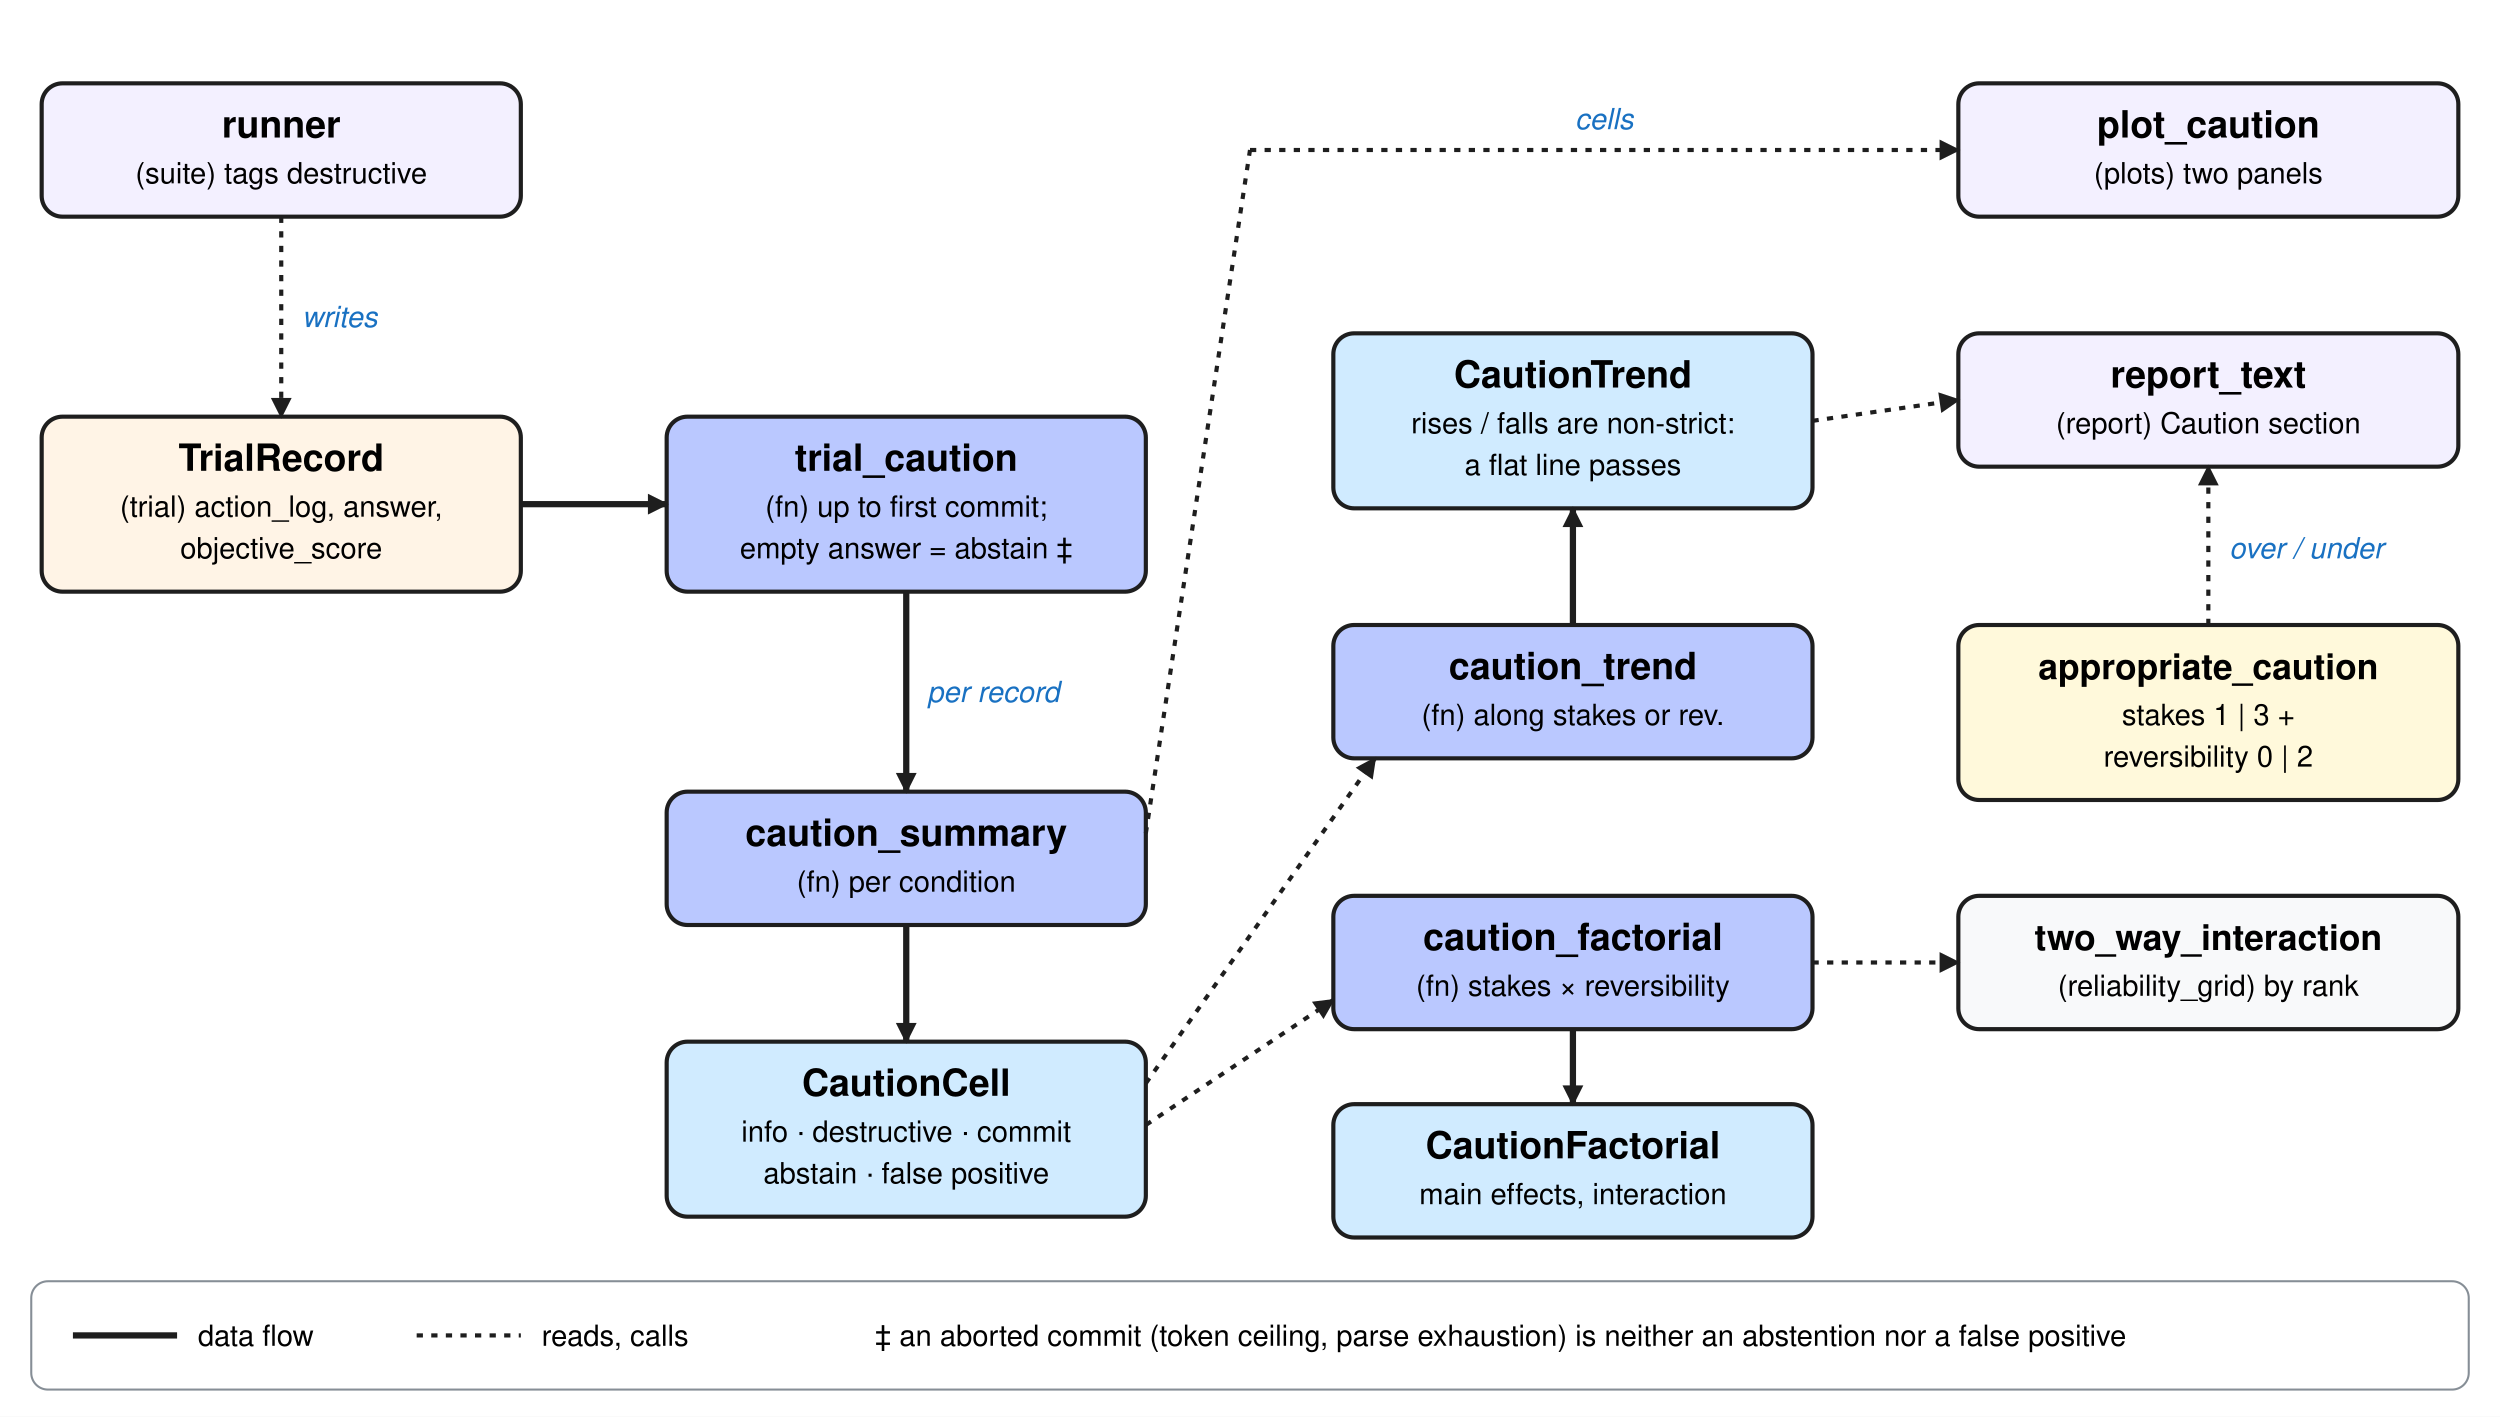
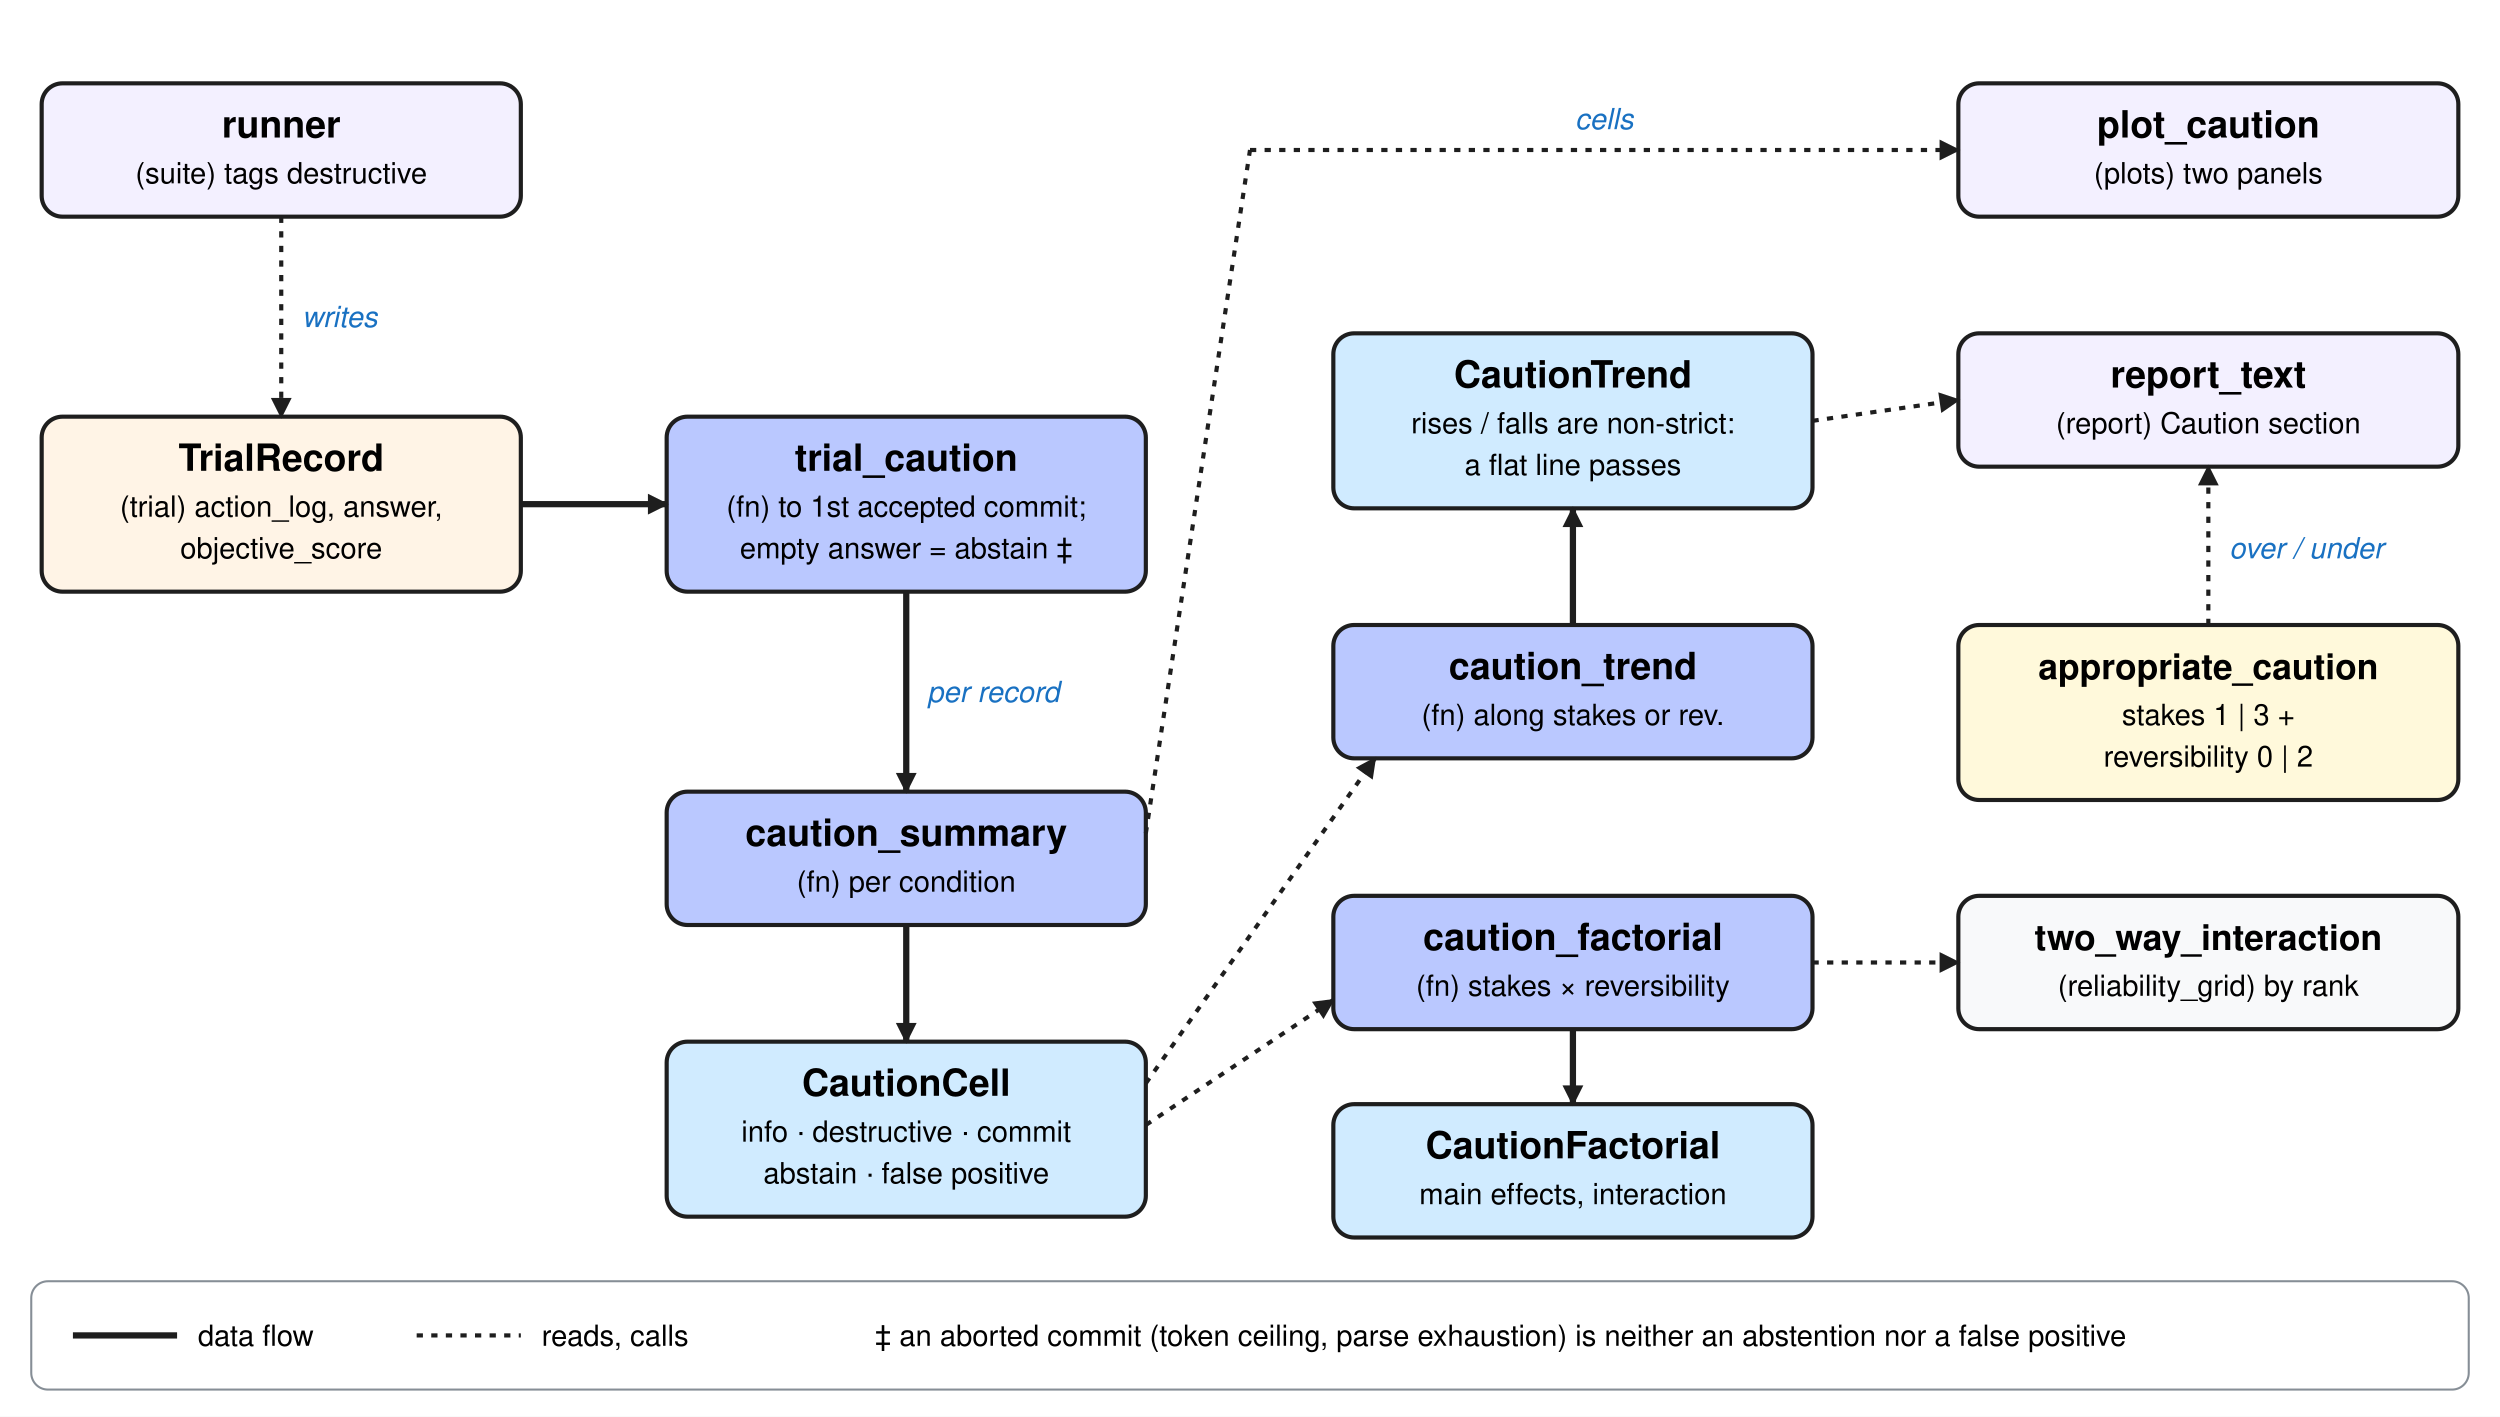
<svg xmlns="http://www.w3.org/2000/svg" width="2400" height="1360" viewBox="0 0 1200 680" font-family="Helvetica, Arial, sans-serif">
  <defs>
    <marker id="arrowhead" viewBox="0 0 10 10" refX="9" refY="5" markerUnits="userSpaceOnUse" markerWidth="10" markerHeight="10" orient="auto-start-reverse">
      <polygon id="arrowhead-shape" points="0,0 10,5 0,10" fill="#1e1e1e" />
    </marker>
  </defs>
  <rect id="bg" x="0" y="0" width="1200" height="680" fill="#ffffff" />
  <g id="n-rec">
    <rect id="n-rec-box" x="20" y="200" width="230" height="84" rx="10" fill="#fff4e6" stroke="#1e1e1e" stroke-width="2" />
    <text id="n-rec-name" x="135" y="226" font-size="18" font-weight="600" text-anchor="middle">TrialRecord</text>
    <text id="n-rec-kind" x="135" y="248" font-size="14" text-anchor="middle">(trial) action_log, answer,</text>
    <text id="n-rec-kind2" x="135" y="268" font-size="14" text-anchor="middle">objective_score</text>
  </g>
  <g id="n-runner">
    <rect id="n-runner-box" x="20" y="40" width="230" height="64" rx="10" fill="#f3f0ff" stroke="#1e1e1e" stroke-width="2" />
    <text id="n-runner-name" x="135" y="66" font-size="18" font-weight="600" text-anchor="middle">runner</text>
    <text id="n-runner-kind" x="135" y="88" font-size="14" text-anchor="middle">(suite) tags destructive</text>
  </g>
  <line id="e-runner-rec" x1="135" y1="104" x2="135" y2="200" stroke="#1e1e1e" stroke-width="2" stroke-dasharray="3 4" marker-end="url(#arrowhead)" />
  <text id="l-runner-rec" x="145" y="157" font-size="14" fill="#1971c2" font-style="italic">writes</text>
  <g id="n-tc">
    <rect id="n-tc-box" x="320" y="200" width="230" height="84" rx="10" fill="#bac8ff" stroke="#1e1e1e" stroke-width="2" />
    <text id="n-tc-name" x="435" y="226" font-size="18" font-weight="600" text-anchor="middle">trial_caution</text>
-     <text id="n-tc-kind" x="435" y="248" font-size="14" text-anchor="middle">(fn) up to first commit;</text>
+     <text id="n-tc-kind" x="435" y="248" font-size="14" text-anchor="middle">(fn) to 1st accepted commit;</text>
    <text id="n-tc-kind2" x="435" y="268" font-size="14" text-anchor="middle">empty answer = abstain ‡</text>
  </g>
  <line id="e-rec-tc" x1="250" y1="242" x2="320" y2="242" stroke="#1e1e1e" stroke-width="3" marker-end="url(#arrowhead)" />
  <g id="n-cs">
    <rect id="n-cs-box" x="320" y="380" width="230" height="64" rx="10" fill="#bac8ff" stroke="#1e1e1e" stroke-width="2" />
    <text id="n-cs-name" x="435" y="406" font-size="18" font-weight="600" text-anchor="middle">caution_summary</text>
    <text id="n-cs-kind" x="435" y="428" font-size="14" text-anchor="middle">(fn) per condition</text>
  </g>
  <line id="e-tc-cs" x1="435" y1="284" x2="435" y2="380" stroke="#1e1e1e" stroke-width="3" marker-end="url(#arrowhead)" />
  <text id="l-tc-cs" x="445" y="337" font-size="14" fill="#1971c2" font-style="italic">per record</text>
  <g id="n-cell">
    <rect id="n-cell-box" x="320" y="500" width="230" height="84" rx="10" fill="#d0ebff" stroke="#1e1e1e" stroke-width="2" />
    <text id="n-cell-name" x="435" y="526" font-size="18" font-weight="600" text-anchor="middle">CautionCell</text>
    <text id="n-cell-kind" x="435" y="548" font-size="14" text-anchor="middle">info · destructive · commit</text>
    <text id="n-cell-kind2" x="435" y="568" font-size="14" text-anchor="middle">abstain · false positive</text>
  </g>
  <line id="e-cs-cell" x1="435" y1="444" x2="435" y2="500" stroke="#1e1e1e" stroke-width="3" marker-end="url(#arrowhead)" />
  <g id="n-ct">
    <rect id="n-ct-box" x="640" y="300" width="230" height="64" rx="10" fill="#bac8ff" stroke="#1e1e1e" stroke-width="2" />
    <text id="n-ct-name" x="755" y="326" font-size="18" font-weight="600" text-anchor="middle">caution_trend</text>
    <text id="n-ct-kind" x="755" y="348" font-size="14" text-anchor="middle">(fn) along stakes or rev.</text>
  </g>
  <g id="n-ctr">
    <rect id="n-ctr-box" x="640" y="160" width="230" height="84" rx="10" fill="#d0ebff" stroke="#1e1e1e" stroke-width="2" />
    <text id="n-ctr-name" x="755" y="186" font-size="18" font-weight="600" text-anchor="middle">CautionTrend</text>
    <text id="n-ctr-kind" x="755" y="208" font-size="14" text-anchor="middle">rises / falls are non-strict:</text>
    <text id="n-ctr-kind2" x="755" y="228" font-size="14" text-anchor="middle">a flat line passes</text>
  </g>
  <line id="e-ct-ctr" x1="755" y1="300" x2="755" y2="244" stroke="#1e1e1e" stroke-width="3" marker-end="url(#arrowhead)" />
  <line id="e-cell-ct" x1="550" y1="520" x2="660" y2="364" stroke="#1e1e1e" stroke-width="2" stroke-dasharray="3 4" marker-end="url(#arrowhead)" />
  <g id="n-cf">
    <rect id="n-cf-box" x="640" y="430" width="230" height="64" rx="10" fill="#bac8ff" stroke="#1e1e1e" stroke-width="2" />
    <text id="n-cf-name" x="755" y="456" font-size="18" font-weight="600" text-anchor="middle">caution_factorial</text>
    <text id="n-cf-kind" x="755" y="478" font-size="14" text-anchor="middle">(fn) stakes × reversibility</text>
  </g>
  <line id="e-cell-cf" x1="550" y1="540" x2="640" y2="480" stroke="#1e1e1e" stroke-width="2" stroke-dasharray="3 4" marker-end="url(#arrowhead)" />
  <g id="n-cfo">
    <rect id="n-cfo-box" x="640" y="530" width="230" height="64" rx="10" fill="#d0ebff" stroke="#1e1e1e" stroke-width="2" />
    <text id="n-cfo-name" x="755" y="556" font-size="18" font-weight="600" text-anchor="middle">CautionFactorial</text>
    <text id="n-cfo-kind" x="755" y="578" font-size="14" text-anchor="middle">main effects, interaction</text>
  </g>
  <line id="e-cf-cfo" x1="755" y1="494" x2="755" y2="530" stroke="#1e1e1e" stroke-width="3" marker-end="url(#arrowhead)" />
  <g id="n-twi">
    <rect id="n-twi-box" x="940" y="430" width="240" height="64" rx="10" fill="#f8f9fa" stroke="#1e1e1e" stroke-width="2" />
    <text id="n-twi-name" x="1060" y="456" font-size="17" font-weight="600" text-anchor="middle">two_way_interaction</text>
    <text id="n-twi-kind" x="1060" y="478" font-size="14" text-anchor="middle">(reliability_grid) by rank</text>
  </g>
  <line id="e-cf-twi" x1="870" y1="462" x2="940" y2="462" stroke="#1e1e1e" stroke-width="2" stroke-dasharray="3 4" marker-end="url(#arrowhead)" />
  <g id="n-ref">
    <rect id="n-ref-box" x="940" y="300" width="240" height="84" rx="10" fill="#fff9db" stroke="#1e1e1e" stroke-width="2" />
    <text id="n-ref-name" x="1060" y="326" font-size="17" font-weight="600" text-anchor="middle">appropriate_caution</text>
    <text id="n-ref-kind" x="1060" y="348" font-size="14" text-anchor="middle">stakes 1 | 3 +</text>
    <text id="n-ref-kind2" x="1060" y="368" font-size="14" text-anchor="middle">reversibility 0 | 2</text>
  </g>
  <g id="n-rep">
    <rect id="n-rep-box" x="940" y="160" width="240" height="64" rx="10" fill="#f3f0ff" stroke="#1e1e1e" stroke-width="2" />
    <text id="n-rep-name" x="1060" y="186" font-size="18" font-weight="600" text-anchor="middle">report_text</text>
    <text id="n-rep-kind" x="1060" y="208" font-size="14" text-anchor="middle">(report) Caution section</text>
  </g>
  <line id="e-ref-rep" x1="1060" y1="300" x2="1060" y2="224" stroke="#1e1e1e" stroke-width="2" stroke-dasharray="3 4" marker-end="url(#arrowhead)" />
  <text id="l-ref-rep" x="1070" y="268" font-size="14" fill="#1971c2" font-style="italic">over / under</text>
  <line id="e-ctr-rep" x1="870" y1="202" x2="940" y2="192" stroke="#1e1e1e" stroke-width="2" stroke-dasharray="3 4" marker-end="url(#arrowhead)" />
  <g id="n-plot">
    <rect id="n-plot-box" x="940" y="40" width="240" height="64" rx="10" fill="#f3f0ff" stroke="#1e1e1e" stroke-width="2" />
    <text id="n-plot-name" x="1060" y="66" font-size="18" font-weight="600" text-anchor="middle">plot_caution</text>
    <text id="n-plot-kind" x="1060" y="88" font-size="14" text-anchor="middle">(plots) two panels</text>
  </g>
  <line id="e-cs-plot" x1="550" y1="400" x2="600" y2="72" stroke="#1e1e1e" stroke-width="2" stroke-dasharray="3 4" />
  <line id="e-cs-plot2" x1="600" y1="72" x2="940" y2="72" stroke="#1e1e1e" stroke-width="2" stroke-dasharray="3 4" marker-end="url(#arrowhead)" />
  <text id="l-cs-plot" x="770" y="62" font-size="14" fill="#1971c2" font-style="italic" text-anchor="middle">cells</text>
  <g id="legend">
    <rect id="legend-box" x="15" y="615" width="1170" height="52" rx="8" fill="#ffffff" stroke="#868e96" stroke-width="1" />
    <line id="legend-solid" x1="35" y1="641" x2="85" y2="641" stroke="#1e1e1e" stroke-width="3" />
    <text id="legend-solid-text" x="95" y="646" font-size="14">data flow</text>
    <line id="legend-dotted" x1="200" y1="641" x2="250" y2="641" stroke="#1e1e1e" stroke-width="2" stroke-dasharray="3 4" />
    <text id="legend-dotted-text" x="260" y="646" font-size="14">reads, calls</text>
    <text id="legend-dagger" x="420" y="646" font-size="14">‡ an aborted commit (token ceiling, parse exhaustion) is neither an abstention nor a false positive</text>
  </g>
</svg>
